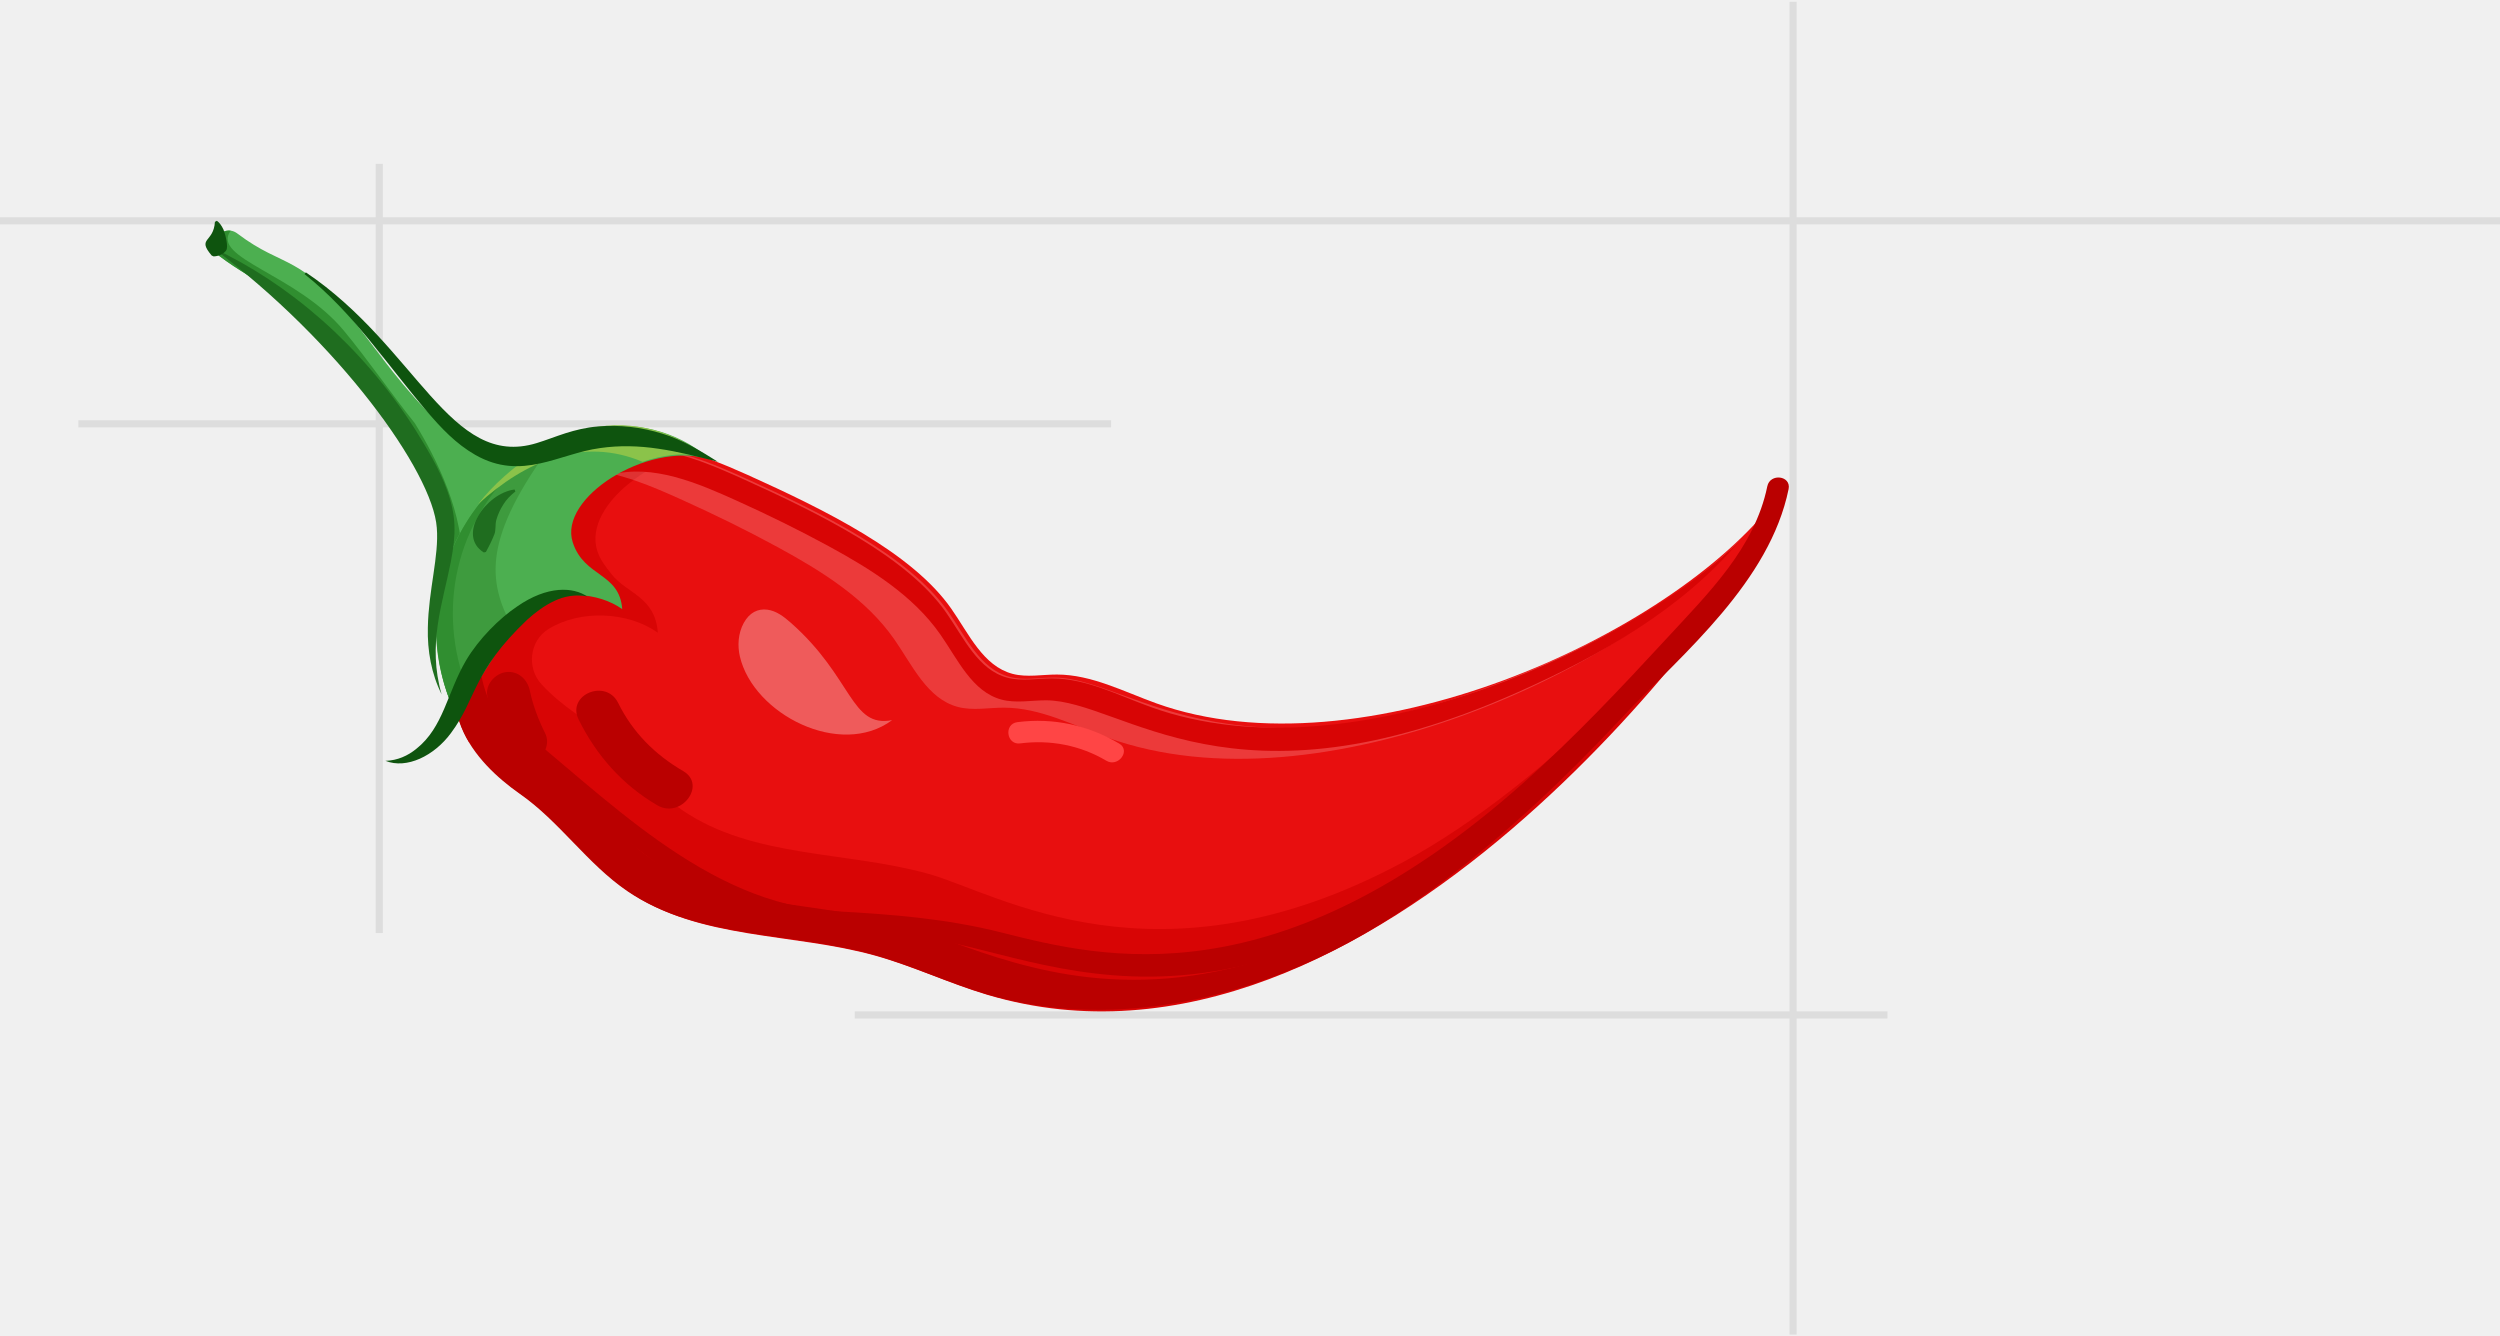
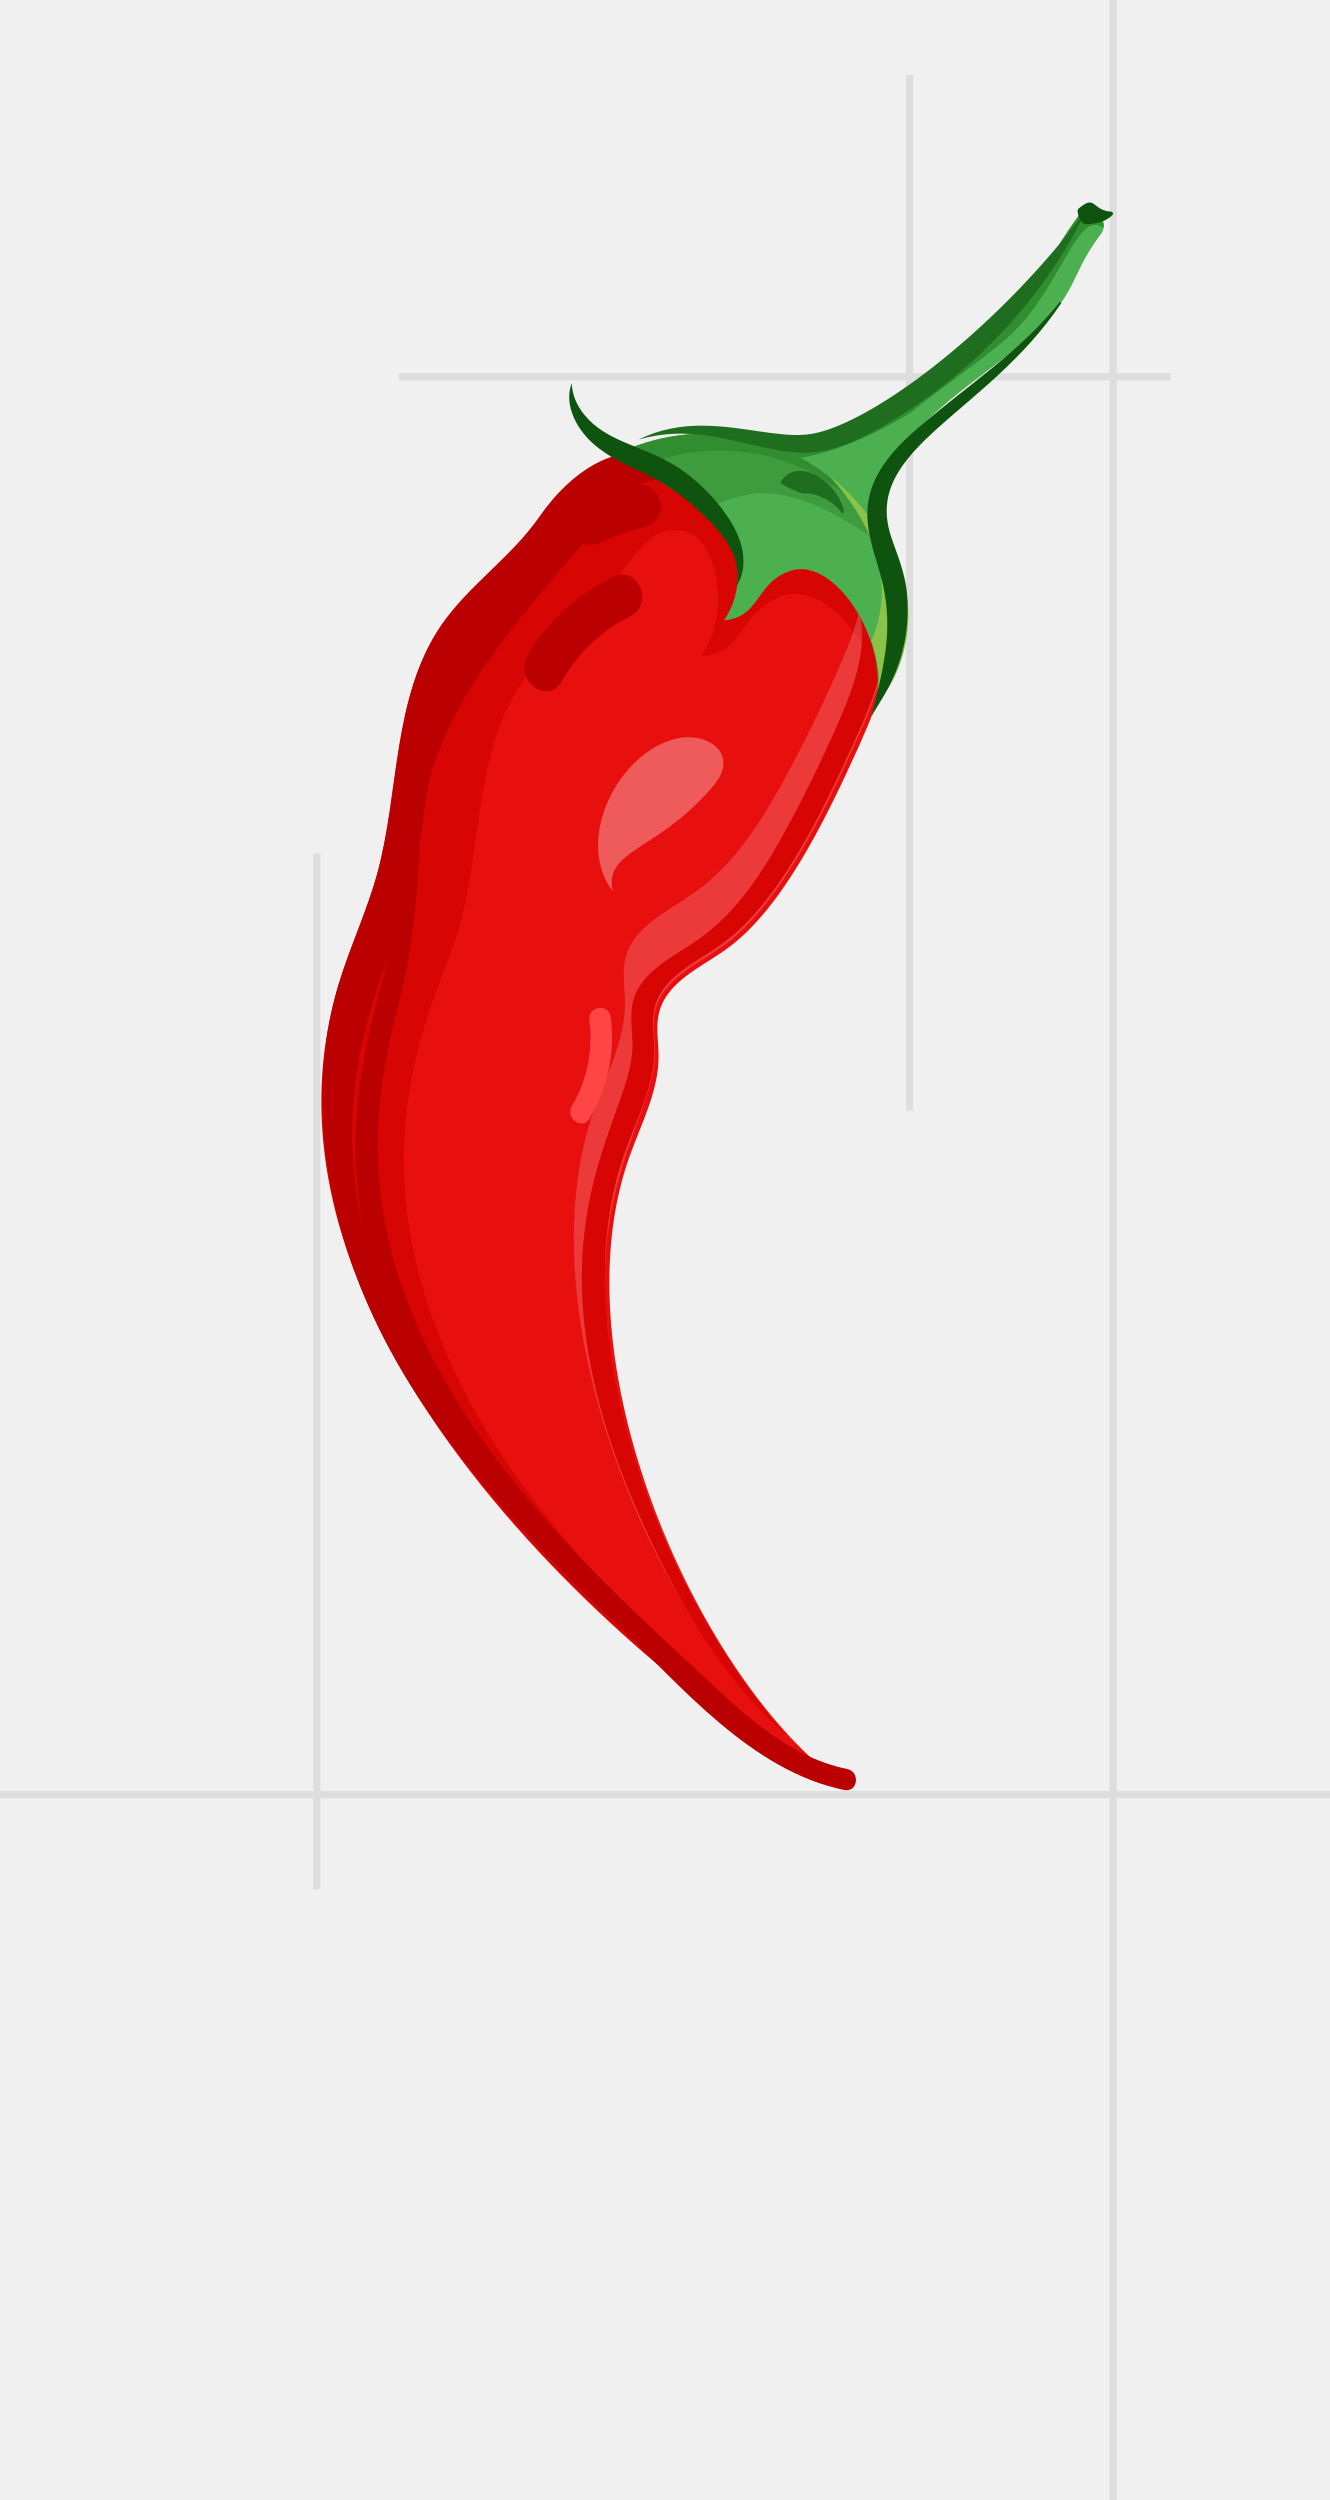
- <svg xmlns="http://www.w3.org/2000/svg" width="702px" height="375px" viewBox="0 0 702 375" version="1.1">
-   <g id="Landing" stroke="none" stroke-width="1" fill="none" fill-rule="evenodd">
+ <svg xmlns="http://www.w3.org/2000/svg" version="1.1" id="Layer_1" x="0px" y="0px" viewBox="0 0 372.2 700" style="enable-background:new 0 0 372.2 700;" xml:space="preserve">
+   <style type="text/css">
+ 	.st0{fill:none;stroke:#DDDDDD;stroke-width:2;stroke-linecap:square;}
+ 	.st1{fill-rule:evenodd;clip-rule:evenodd;fill:#E80F0F;}
+ 	.st2{fill-rule:evenodd;clip-rule:evenodd;fill:#D80505;}
+ 	.st3{opacity:0.18;}
+ 	.st4{fill-rule:evenodd;clip-rule:evenodd;fill:#FFFFFF;}
+ 	.st5{opacity:0.32;}
+ 	.st6{fill-rule:evenodd;clip-rule:evenodd;fill:#BA0000;}
+ 	.st7{fill-rule:evenodd;clip-rule:evenodd;fill:#4CAF50;}
+ 	.st8{fill-rule:evenodd;clip-rule:evenodd;fill:#308E30;}
+ 	.st9{fill-rule:evenodd;clip-rule:evenodd;fill:#3E9B3E;}
+ 	.st10{fill-rule:evenodd;clip-rule:evenodd;fill:#8BC34A;}
+ 	.st11{fill-rule:evenodd;clip-rule:evenodd;fill:#1F6D1F;}
+ 	.st12{fill-rule:evenodd;clip-rule:evenodd;fill:#FF4545;}
+ 	.st13{fill-rule:evenodd;clip-rule:evenodd;fill:#0E540E;}
+ </style>
+   <g id="Landing">
    <g id="Desktop-HD" transform="translate(-61, -1109)">
      <g id="Illustration" transform="translate(62, 1110)">
-         <path d="M22,118 L310,118" id="Line-2" stroke="#DDDDDD" stroke-width="2" stroke-linecap="square" />
-         <path d="M502.5,0.5 L502.5,372.74" id="Line" stroke="#DDDDDD" stroke-width="2" stroke-linecap="square" />
-         <path d="M105.5,46 L105.5,260" id="Line" stroke="#DDDDDD" stroke-width="2" stroke-linecap="square" />
-         <path d="M0,61 L700,61" id="Line-2" stroke="#DDDDDD" stroke-width="2" stroke-linecap="square" />
-         <path d="M240,284 L528,284" id="Line-2" stroke="#DDDDDD" stroke-width="2" stroke-linecap="square" />
+         <path id="Line-2" class="st0" d="M253.7,21v288" />
+         <path id="Line" class="st0" d="M371.2,501.5H-1" />
+         <path class="st0" d="M325.7,104.5h-214" />
+         <path class="st0" d="M310.7-1v700" />
+         <path class="st0" d="M87.7,239v288" />
        <g id="logo_color" transform="translate(56, 61)">
          <g id="Group" transform="translate(2, 2)">
-             <g transform="translate(1, 0)" id="Path">
+             <g id="Path" transform="translate(1, 0)">
              <g>
-                 <path d="M438.76,76.05 C409.26,114.88 321.95,154.09 264.7,133.5 C255.53,130.2 246.54,125.43 236.8,125.41 C232.63,125.4 228.37,126.28 224.34,125.22 C216.03,123.03 212.04,113.95 207.12,106.92 C196.2,91.3 171.99,79.31 149.93,69.35 C121.14,56.34 111.36,58.91 96.86,75.69 C90.75,82.76 84.82,89.98 79.07,97.36 C73.76,104.18 72.3,103.24 69.59,111.46 C66.95,119.46 66.9,131.1 70.05,138.91 C73.3,146.95 80.19,153.28 86.55,157.72 C97.67,165.49 105.46,177.35 116.67,184.99 C136.45,198.47 162.6,196.42 185.66,202.82 C196.42,205.81 206.57,210.68 217.28,213.86 C251.04,223.89 288.22,216.14 319.23,199.45 C369.39,172.44 431.83,101.49 438.76,76.05 Z" fill="#E80F0F" />
-                 <path d="M116.76,186.49 C105.55,178.85 97.76,166.99 86.64,159.22 C81.25,155.45 75.5,150.31 71.88,143.94 C71.81,144.07 71.72,144.2 71.65,144.32 C65.51,134.04 66.54,119.93 69.2,112.25 C71.25,106.35 92.24,81.63 96.31,76.92 C104.97,66.9 112.87,59.22 130.96,63.66 C125.72,65.56 120.76,68.43 116.44,71.92 C110.71,76.55 105.47,83.75 107.74,90.76 C108.53,93.19 110.15,95.26 111.74,97.26 C116.07,102.73 123.97,103.51 124.72,113.67 C116.35,107.71 102.95,107.12 94.04,112.61 C88.66,115.92 87.8,123.58 92.11,128.21 C95.03,131.35 98.33,134.03 101.51,136.25 C112.63,144.02 120.42,155.88 131.63,163.52 C151.41,177 177.56,174.95 200.62,181.35 C220.42,186.85 264.98,215.24 334.18,177.98 C375,156 418.27,108.59 435.95,85.61 C428.36,102.59 325.57,247.51 217.35,215.37 C206.65,212.19 196.49,207.32 185.73,204.33 C162.69,197.91 136.54,199.97 116.76,186.49 Z" fill="#D80505" />
-                 <g opacity="0.18" transform="translate(104, 61)" fill="#FFFFFF">
+                 <path class="st1" d="M173.7,433.8c-38.8-29.5-78-116.8-57.4-174.1c3.3-9.2,8.1-18.2,8.1-27.9c0-4.2-0.9-8.4,0.2-12.5         c2.2-8.3,11.3-12.3,18.3-17.2c15.6-10.9,27.6-35.1,37.6-57.2c13-28.8,10.4-38.6-6.3-53.1c-7.1-6.1-14.3-12-21.7-17.8         c-6.8-5.3-5.9-6.8-14.1-9.5c-8-2.6-19.6-2.7-27.5,0.5c-8,3.2-14.4,10.1-18.8,16.5c-7.8,11.1-19.6,18.9-27.3,30.1         c-13.5,19.8-11.4,45.9-17.8,69c-3,10.8-7.9,20.9-11,31.6c-10,33.8-2.3,70.9,14.4,102C77.3,364.4,148.3,426.8,173.7,433.8z" />
+                 <path class="st2" d="M63.3,111.8c7.6-11.2,19.5-19,27.3-30.1c3.8-5.4,8.9-11.1,15.3-14.8c-0.1-0.1-0.3-0.2-0.4-0.2         c10.3-6.1,24.4-5.1,32.1-2.5c5.9,2.1,30.6,23,35.3,27.1c10,8.7,17.7,16.6,13.3,34.7c-1.9-5.2-4.8-10.2-8.3-14.5         c-4.6-5.7-11.8-11-18.8-8.7c-2.4,0.8-4.5,2.4-6.5,4c-5.5,4.3-6.2,12.2-16.4,13c6-8.4,6.6-21.8,1.1-30.7         c-3.3-5.4-11-6.2-15.6-1.9c-3.1,2.9-5.8,6.2-8,9.4c-7.8,11.1-19.6,18.9-27.3,30.1c-13.5,19.8-11.4,45.9-17.8,69         c-5.5,19.8-33.9,64.4,3.4,133.6c22,40.8,69.4,84.1,92.4,101.8c-17-7.6-161.9-110.4-129.8-218.6c3.2-10.7,8-20.9,11-31.6         C51.8,157.7,49.8,131.5,63.3,111.8z" />
+                 <g transform="translate(104, 61)" class="st3">
                  <g>
-                     <path d="M146.96,82.12 C137.43,78.69 128.08,73.73 117.95,73.71 C113.61,73.7 109.19,74.61 104.99,73.51 C96.35,71.24 92.2,61.79 87.08,54.47 C79.07,43.02 66.76,35.39 54.51,28.71 C45.72,23.92 36.73,19.52 27.61,15.4 C19.36,11.67 9.77,7.48 0.47,6.94 C13.9,-3.91 29.3,2.07 45.08,9.2 C66.94,19.08 91.32,31.12 102.27,46.77 C107.19,53.81 111.19,62.89 119.5,65.07 C123.53,66.13 127.79,65.26 131.96,65.26 C154.44,65.29 183.69,99.87 271.28,60.85 C290.79,52.16 309.92,41.35 324.85,26.29 C294.56,62.44 206.92,103.69 146.96,82.12 Z" />
+                     <path class="st4" d="M2.6,185c3.4-9.5,8.4-18.9,8.4-29c0-4.3-0.9-8.8,0.2-13c2.3-8.6,11.7-12.8,19-17.9           c11.5-8,19.1-20.3,25.8-32.6c4.8-8.8,9.2-17.8,13.3-26.9c3.7-8.2,7.9-17.8,8.5-27.1c10.9,13.4,4.9,28.8-2.3,44.6           c-9.9,21.9-21.9,46.2-37.6,57.2c-7,4.9-16.1,8.9-18.3,17.2c-1.1,4-0.2,8.3-0.2,12.5c0,22.5-34.6,51.7,4.4,139.3           c8.7,19.5,19.5,38.6,34.6,53.6C22.3,332.6-18.9,244.9,2.6,185z" />
                  </g>
                </g>
-                 <g opacity="0.32" transform="translate(147, 107)" fill="#FFFFFF">
+                 <g transform="translate(147, 107)" class="st5">
                  <g>
-                     <path d="M15.01,3.83 C13.1,2.15 11,0.53 8.48,0.2 C5.85,-0.14 3.46,0.97 1.84,3.94 C0.26,6.82 0.05,10.32 0.76,13.35 C4.56,29.56 28.96,42.03 43.51,31.21 C31.81,33.49 32.55,19.27 15.01,3.83 Z" />
+                     <path class="st4" d="M-8.1,50c1.7-1.9,3.3-4,3.6-6.5c0.3-2.6-0.8-5-3.7-6.6c-2.9-1.6-6.4-1.8-9.4-1.1           C-33.8,39.6-46.3,64-35.5,78.5C-37.7,66.8-23.5,67.6-8.1,50z" />
                  </g>
                </g>
-                 <g transform="translate(67, 75)" fill="#BA0000">
-                   <path d="M49.14,111.22 C37.93,103.58 30.14,91.72 19.02,83.95 C12.66,79.5 5.77,73.18 2.52,65.14 C-0.64,57.33 -0.58,45.69 2.06,37.69 C4.76,29.51 5.98,30.72 12.16,22.81 C11.23,24.21 10.39,26 9.38,29.08 C6.74,37.08 6.69,48.72 9.84,56.53 C13.09,64.57 19.98,70.9 26.34,75.34 C37.46,83.11 45.25,94.97 56.46,102.61 C76.24,116.09 102.39,114.04 125.45,120.44 C159.9,130.01 227.14,177.63 348.33,39.75 C323.72,69.69 287.42,106.44 251.69,125.68 C220.68,142.38 183.5,150.12 149.74,140.09 C139.04,136.91 128.88,132.04 118.12,129.05 C95.07,122.65 68.92,124.71 49.14,111.22 Z" />
-                   <path d="M13.91,20.63 C20.85,11.85 27.33,4.15 30.99,0.02 C26.87,4.94 22.81,9.91 18.86,14.97 C16.67,17.78 15.14,19.27 13.91,20.63 Z" />
+                 <g transform="translate(67, 75)">
+                   <path class="st6" d="M-3.5,36.1C4.2,24.9,16,17.1,23.8,6c4.4-6.4,10.8-13.2,18.8-16.5c7.8-3.2,19.5-3.1,27.4-0.5          C78.2-8.2,77-7,84.9-0.8c-1.4-0.9-3.2-1.8-6.3-2.8c-8-2.6-19.6-2.7-27.4,0.5C43.2,0.1,36.8,7,32.4,13.3          C24.6,24.5,12.8,32.2,5.1,43.5c-13.5,19.8-11.4,45.9-17.8,69c-9.6,34.4-57.2,101.7,80.7,222.9          c-29.9-24.6-66.7-60.9-85.9-96.6c-16.7-31-24.4-68.2-14.4-101.9c3.2-10.7,8.1-20.9,11-31.6C-14.9,82.1-17,55.9-3.5,36.1z" />
+                   <path class="st6" d="M87.1,0.9c8.8,6.9,16.5,13.4,20.6,17.1c-4.9-4.1-9.9-8.2-15-12.1C90,3.7,88.5,2.1,87.1,0.9z" />
                </g>
-                 <path d="M233.73,132.65 C229.56,132.64 225.3,133.52 221.27,132.46 C212.96,130.27 208.97,121.19 204.05,114.16 C196.35,103.15 184.51,95.81 172.73,89.39 C164.28,84.79 155.63,80.55 146.86,76.59 C136.15,71.75 123.11,66.11 111.54,69.38 C108.99,68.77 106.42,68.33 103.88,68.18 C117.31,57.33 132.71,63.31 148.49,70.44 C170.35,80.32 194.73,92.36 205.68,108.01 C210.6,115.05 214.6,124.13 222.91,126.31 C226.94,127.37 231.2,126.5 235.37,126.5 C245.11,126.51 254.1,131.29 263.27,134.59 C320.7,155.25 401,115.56 428.69,87.62 C412.48,106.96 389.4,120.04 366.25,130.35 C286.06,166.09 255.37,132.68 233.73,132.65 Z" fill="#D80505" />
-                 <path d="M64.85,96.86 C66.46,82.14 57.76,65.24 52,55.9 C45.26,47.48 39.18,38.51 32.3,30.21 C23.57,19.67 12.18,15.9 1.63,7.92 C-2.52,4.78 2.5,-1.57 6.66,1.58 C20.19,11.82 24.06,6.48 41.26,28.57 C50.42,40.34 73.45,74.74 91.77,62.34 C96.07,59.43 97.36,67.19 93.03,70.12 C91.14,71.4 89.26,72.36 87.39,73.03 C82.88,79.32 63.91,105.39 64.85,96.86 Z" fill="#4CAF50" />
-                 <path d="M64.85,96.86 C66.46,82.14 57.76,65.24 52,55.9 C45.26,47.48 39.18,38.51 32.3,30.21 C23.57,19.67 12.18,15.9 1.63,7.92 C-1.9,5.25 1.21,0.27 4.78,0.79 C-0.95,8.53 23.33,12.89 36.55,28.85 C43.52,37.27 49.69,46.35 56.51,54.88 C62.24,64.18 70.82,80.84 69.58,95.56 C66.57,98.62 64.52,99.81 64.85,96.86 Z" fill="#308E30" />
-                 <path d="M138.41,64.75 C121.65,60.11 96.76,75.77 100.83,88.3 C104.04,98.19 113.95,96.69 114.72,107.04 C107.98,102.23 97.08,101.64 89.7,106.12 C85.65,108.58 83.03,112.78 80.72,116.92 C77.54,122.61 71.02,131.59 68.45,137.57 C62.87,126.33 61.28,112.38 63.85,100.1 C66.76,86.19 75.65,73.49 87.36,65.41 C90.67,63.12 97.28,59.04 101.1,57.79 C102.88,57.21 104.66,56.73 106.44,56.35 C117.6,53.99 130.03,56.91 138.63,64.39 L138.41,64.75 Z" fill="#4CAF50" />
-                 <path d="M95.24,60.44 C75.52,87.09 76.93,99.05 83.74,111.9 C82.43,113.76 69.97,133.88 68.42,137.5 C55.64,111.78 62.6,78.48 95.24,60.44 Z" fill="#3E9B3E" />
-                 <path d="M71.9,131.09 C70.51,133.41 69.26,135.65 68.44,137.56 C56.78,114.07 62.38,84.56 85.06,67.14 C66.42,84.82 62.89,110.11 71.9,131.09 Z" fill="#308E30" />
-                 <path d="M74.24,77.58 C83.03,66.23 96.36,59.08 100.93,57.59 C102.71,57.01 104.49,56.53 106.27,56.15 C117.43,53.79 129.93,57.12 138.54,64.6 L137.99,64.38 C132.3,62.81 126.04,63.78 120.43,65.67 C103.6,58.61 87.58,65.35 74.24,77.58 Z" fill="#8BC34A" />
+                 <path class="st2" d="M117.1,228.7c0-4.2-0.9-8.4,0.2-12.5c2.2-8.3,11.3-12.3,18.3-17.2c11-7.7,18.4-19.5,24.8-31.3         c4.6-8.4,8.8-17.1,12.8-25.9c4.8-10.7,10.5-23.8,7.2-35.3c0.6-2.6,1.1-5.1,1.2-7.7c10.8,13.4,4.9,28.8-2.3,44.6         c-9.9,21.9-21.9,46.2-37.6,57.2c-7,4.9-16.1,8.9-18.3,17.2c-1.1,4-0.2,8.3-0.2,12.5c0,9.7-4.8,18.7-8.1,27.9         c-20.7,57.4,19,137.7,47,165.4c-19.3-16.2-32.4-39.3-42.7-62.4C83.7,281.1,117.1,250.4,117.1,228.7z" />
+                 <path class="st7" d="M152.9,59.8c14.7,1.6,31.6-7.1,41-12.8c8.4-6.7,17.4-12.8,25.7-19.7c10.5-8.7,14.3-20.1,22.3-30.7         c3.1-4.2,9.5,0.9,6.3,5c-10.2,13.5-4.9,17.4-27,34.6c-11.8,9.2-46.2,32.2-33.8,50.5c2.9,4.3-4.9,5.6-7.8,1.3         c-1.3-1.9-2.2-3.8-2.9-5.6C170.4,77.9,144.4,58.9,152.9,59.8z" />
+                 <path class="st8" d="M152.9,59.8c14.7,1.6,31.6-7.1,41-12.8c8.4-6.7,17.4-12.8,25.7-19.7c10.5-8.7,14.3-20.1,22.3-30.7         c2.7-3.5,7.6-0.4,7.1,3.2c-7.7-5.7-12.1,18.5-28.1,31.8c-8.4,7-17.5,13.1-26,20c-9.3,5.7-26,14.3-40.7,13.1         C151.1,61.6,149.9,59.5,152.9,59.8z" />
+                 <path class="st7" d="M185,133.4c4.6-16.8-11-41.7-23.6-37.6c-9.9,3.2-8.4,13.1-18.7,13.9c4.8-6.7,5.4-17.6,0.9-25         c-2.5-4-6.7-6.7-10.8-9c-5.7-3.2-14.7-9.7-20.7-12.3c11.2-5.6,25.2-7.2,37.5-4.6c13.9,2.9,26.6,11.8,34.7,23.5         c2.3,3.3,6.4,9.9,7.6,13.7c0.6,1.8,1.1,3.6,1.4,5.3c2.4,11.2-0.6,23.6-8,32.2L185,133.4z" />
+                 <path class="st9" d="M189.3,90.2c-26.6-19.7-38.6-18.3-51.5-11.5c-1.9-1.3-22-13.8-25.6-15.3C138,50.6,171.3,57.6,189.3,90.2         z" />
+                 <path class="st8" d="M118.7,66.9c-2.3-1.4-4.6-2.6-6.5-3.5c23.5-11.7,53-6.1,70.4,16.6C164.9,61.4,139.6,57.9,118.7,66.9z" />
+                 <path class="st10" d="M172.2,69.2c11.3,8.8,18.5,22.1,20,26.7c0.6,1.8,1.1,3.6,1.4,5.3c2.4,11.2-1,23.7-8.5,32.3l0.2-0.5         c1.6-5.7,0.6-12-1.3-17.6C191.1,98.6,184.4,82.6,172.2,69.2z" />
              </g>
-               <path d="M84.49,73.45 C76.44,74.47 68.15,86.39 75.87,91.14 L76.45,90.98 C77.59,88.91 78.21,87.56 78.75,86.2 C79.35,84.92 78.96,83.39 79.39,81.91 C79.81,80.47 80.45,79.04 81.32,77.69 C82.16,76.3 83.33,75.1 84.72,74.01 L84.49,73.45 Z" fill="#1F6D1F" />
-               <path d="M442.24,73.34 C436.93,99.2 413.12,119.11 395.57,137.25 C295.19,241.08 238.21,205.5 201.6,199.67 C172.55,195.04 159.53,205.14 122.51,177.04 C107.91,165.96 93.72,154.32 79.35,142.94 C76.31,140.53 79.92,135.72 82.96,138.12 C110.06,159.58 138,189.87 174.42,191.87 C190.56,192.75 205.63,193.91 221.39,197.89 C249.68,205.04 298.65,217.31 367.82,155.78 C382.11,143.07 395.22,129.12 408.18,115.08 C419.74,102.55 432.71,89.85 436.26,72.55 C437.04,68.79 443.02,69.54 442.24,73.34 Z" fill="#BA0000" />
-               <path d="M88.78,129.93 C89.67,134.14 91.19,138.12 93.11,141.97 C94.56,144.88 92.76,148.65 89.9,149.85 C86.74,151.18 83.48,149.56 82.02,146.64 C79.61,141.82 77.97,136.76 76.85,131.48 C76.17,128.3 79.01,125.13 82.04,124.73 C85.47,124.28 88.1,126.74 88.78,129.93 Z" fill="#BA0000" />
-               <path d="M113.57,133.37 C117.65,141.64 123.9,147.9 131.84,152.52 C138.54,156.41 131.24,166 124.62,162.15 C114.85,156.47 107.46,148.14 102.48,138.04 C99.04,131.09 110.15,126.44 113.57,133.37 Z" fill="#BA0000" />
-               <path d="M250.67,149.62 C243.32,145.26 234.89,143.66 226.45,144.75 C222.61,145.24 221.82,139.28 225.67,138.78 C235.78,137.48 245.54,139.62 254.28,144.8 C257.61,146.78 253.97,151.57 250.67,149.62 Z" fill="#FF4545" />
-               <path d="M25.51,12.97 C39.18,23.81 48.14,37.72 60.04,51.71 C63.85,56.14 67.98,60.6 73.47,63.74 C86.55,71.19 96.91,63.37 108.51,61.82 C113.84,61.04 119.37,61.17 124.92,62.01 C130.48,62.81 136.04,64.26 141.71,65.7 L141.78,65.79 C136.81,62.68 131.63,59.45 125.88,57.74 C120.15,55.98 113.97,55.2 107.8,55.76 C104.72,56 101.64,56.75 98.76,57.66 C95.91,58.58 93.27,59.64 90.67,60.43 C66.37,67.85 57.06,33.45 25.88,12.48 L25.51,12.97 Z" fill="#0E540E" />
+               <path class="st11" d="M176.3,79.5c-1-8-12.9-16.3-17.7-8.6l0.2,0.6c2.1,1.1,3.4,1.8,4.8,2.3c1.3,0.6,2.8,0.2,4.3,0.6        c1.4,0.4,2.9,1.1,4.2,1.9c1.4,0.8,2.6,2,3.7,3.4L176.3,79.5z" />
+               <path class="st6" d="M176.4,437.2c-25.9-5.3-45.8-29.1-63.9-46.7C8.7,290.2,44.2,233.2,50.1,196.6        c4.6-29.1-5.5-42.1,22.6-79.1c11.1-14.6,22.7-28.8,34.1-43.2c2.4-3,7.2,0.6,4.8,3.6c-21.5,27.1-51.8,55-53.8,91.5        c-0.9,16.1-2,31.2-6,47c-7.1,28.3-19.4,77.3,42.1,146.4c12.7,14.3,26.7,27.4,40.7,40.4c12.5,11.6,25.2,24.5,42.5,28.1        C181,432,180.2,438,176.4,437.2z" />
+               <path class="st6" d="M119.8,83.8c-4.2,0.9-8.2,2.4-12,4.3c-2.9,1.4-6.7-0.3-7.9-3.2c-1.3-3.2,0.3-6.4,3.2-7.9        c4.8-2.4,9.9-4,15.2-5.2c3.2-0.7,6.3,2.2,6.7,5.2C125.5,80.5,123,83.1,119.8,83.8z" />
+               <path class="st6" d="M116.4,108.6c-8.3,4.1-14.5,10.3-19.2,18.3c-3.9,6.7-13.5-0.6-9.6-7.2c5.7-9.8,14-17.2,24.1-22.1        C118.7,94,123.3,105.2,116.4,108.6z" />
+               <path class="st12" d="M100.1,245.7c4.4-7.3,6-15.8,4.9-24.2c-0.5-3.8,5.5-4.6,6-0.8c1.3,10.1-0.8,19.9-6,28.6        C103,252.6,98.2,249,100.1,245.7z" />
+               <path class="st13" d="M236.8,20.5C225.9,34.2,212,43.1,198,55c-4.4,3.8-8.9,7.9-12,13.4c-7.4,13.1,0.4,23.4,1.9,35        c0.8,5.3,0.7,10.9-0.2,16.4c-0.8,5.6-2.3,11.1-3.7,16.8l-0.1,0.1c3.1-5,6.3-10.1,8.1-15.9c1.8-5.7,2.5-11.9,2-18.1        c-0.2-3.1-1-6.2-1.9-9c-0.9-2.8-2-5.5-2.8-8.1c-7.4-24.3,27-33.6,47.9-64.8L236.8,20.5z" />
            </g>
-             <path d="M105.87,103.48 C102.03,100.86 94.8,100.3 86.15,106.34 C81.21,109.66 75.49,115.37 71.91,121.37 C66.48,130.62 65.56,140.2 57.9,146.27 C55.54,148.21 52.61,149.55 49.23,149.64 C55.19,152.05 62.92,148.22 67.6,141.88 C74.92,132.09 73.52,124.79 89.03,110.02 C91.35,107.94 93.84,106.06 96.64,104.75 C99.41,103.43 102.54,102.83 105.87,103.48 Z" id="Path" fill="#0E540E" />
-             <path d="M0.89,5.69 C36.13,32.02 62.53,68.5 63.65,84.19 C64.32,92.02 61.32,101.72 61.14,112.22 C60.97,118.7 62.15,125.3 65.02,130.99 C60.94,117.01 65.29,105.49 67.57,93.88 C69.09,85.91 69.15,81.09 66.62,73.86 C64.33,67.46 60.92,62.02 57.54,56.52 C42.43,32.81 21.77,15.41 0.89,5.69 Z" id="Path" fill="#1F6D1F" />
+             <path class="st13" d="M147.3,99.9c2.6-3.8,3.2-11.1-2.9-19.7c-3.3-4.9-9-10.7-15-14.2c-9.2-5.4-18.8-6.4-24.9-14       c-1.9-2.4-3.3-5.3-3.4-8.7c-2.4,6,1.4,13.7,7.8,18.4c9.8,7.3,17.1,5.9,31.9,21.4c2.1,2.3,4,4.8,5.3,7.6       C147.3,93.4,147.9,96.5,147.3,99.9z" />
+             <path class="st11" d="M245.1-5.1c-26.3,35.2-62.8,61.6-78.5,62.8c-7.8,0.7-17.5-2.3-28-2.5c-6.5-0.2-13.1,1-18.8,3.9       c14-4.1,25.5,0.3,37.1,2.6c8,1.5,12.8,1.6,20-0.9c6.4-2.3,11.8-5.7,17.3-9.1C217.9,36.4,235.3,15.8,245.1-5.1z" />
          </g>
-           <path d="M3.35,0.3 C2.99,6.22 -1.82,4.72 2.44,9.75 L2.99,10 C4.32,9.95 5.66,9.43 6.47,8.36 C7.27,7.44 6.2,3.5 5.75,2.46 C5.29,1.52 4.75,0.57 3.88,0 L3.35,0.3 Z" id="Path" fill="#0E540E" />
+           <path class="st13" d="M254.4-2.7C248.5-3,250-7.8,245-3.6L244.7-3c0.1,1.3,0.6,2.7,1.6,3.5c0.9,0.8,4.9-0.3,5.9-0.7      c0.9-0.5,1.9-1,2.5-1.9L254.4-2.7z" />
        </g>
      </g>
    </g>
  </g>
</svg>
